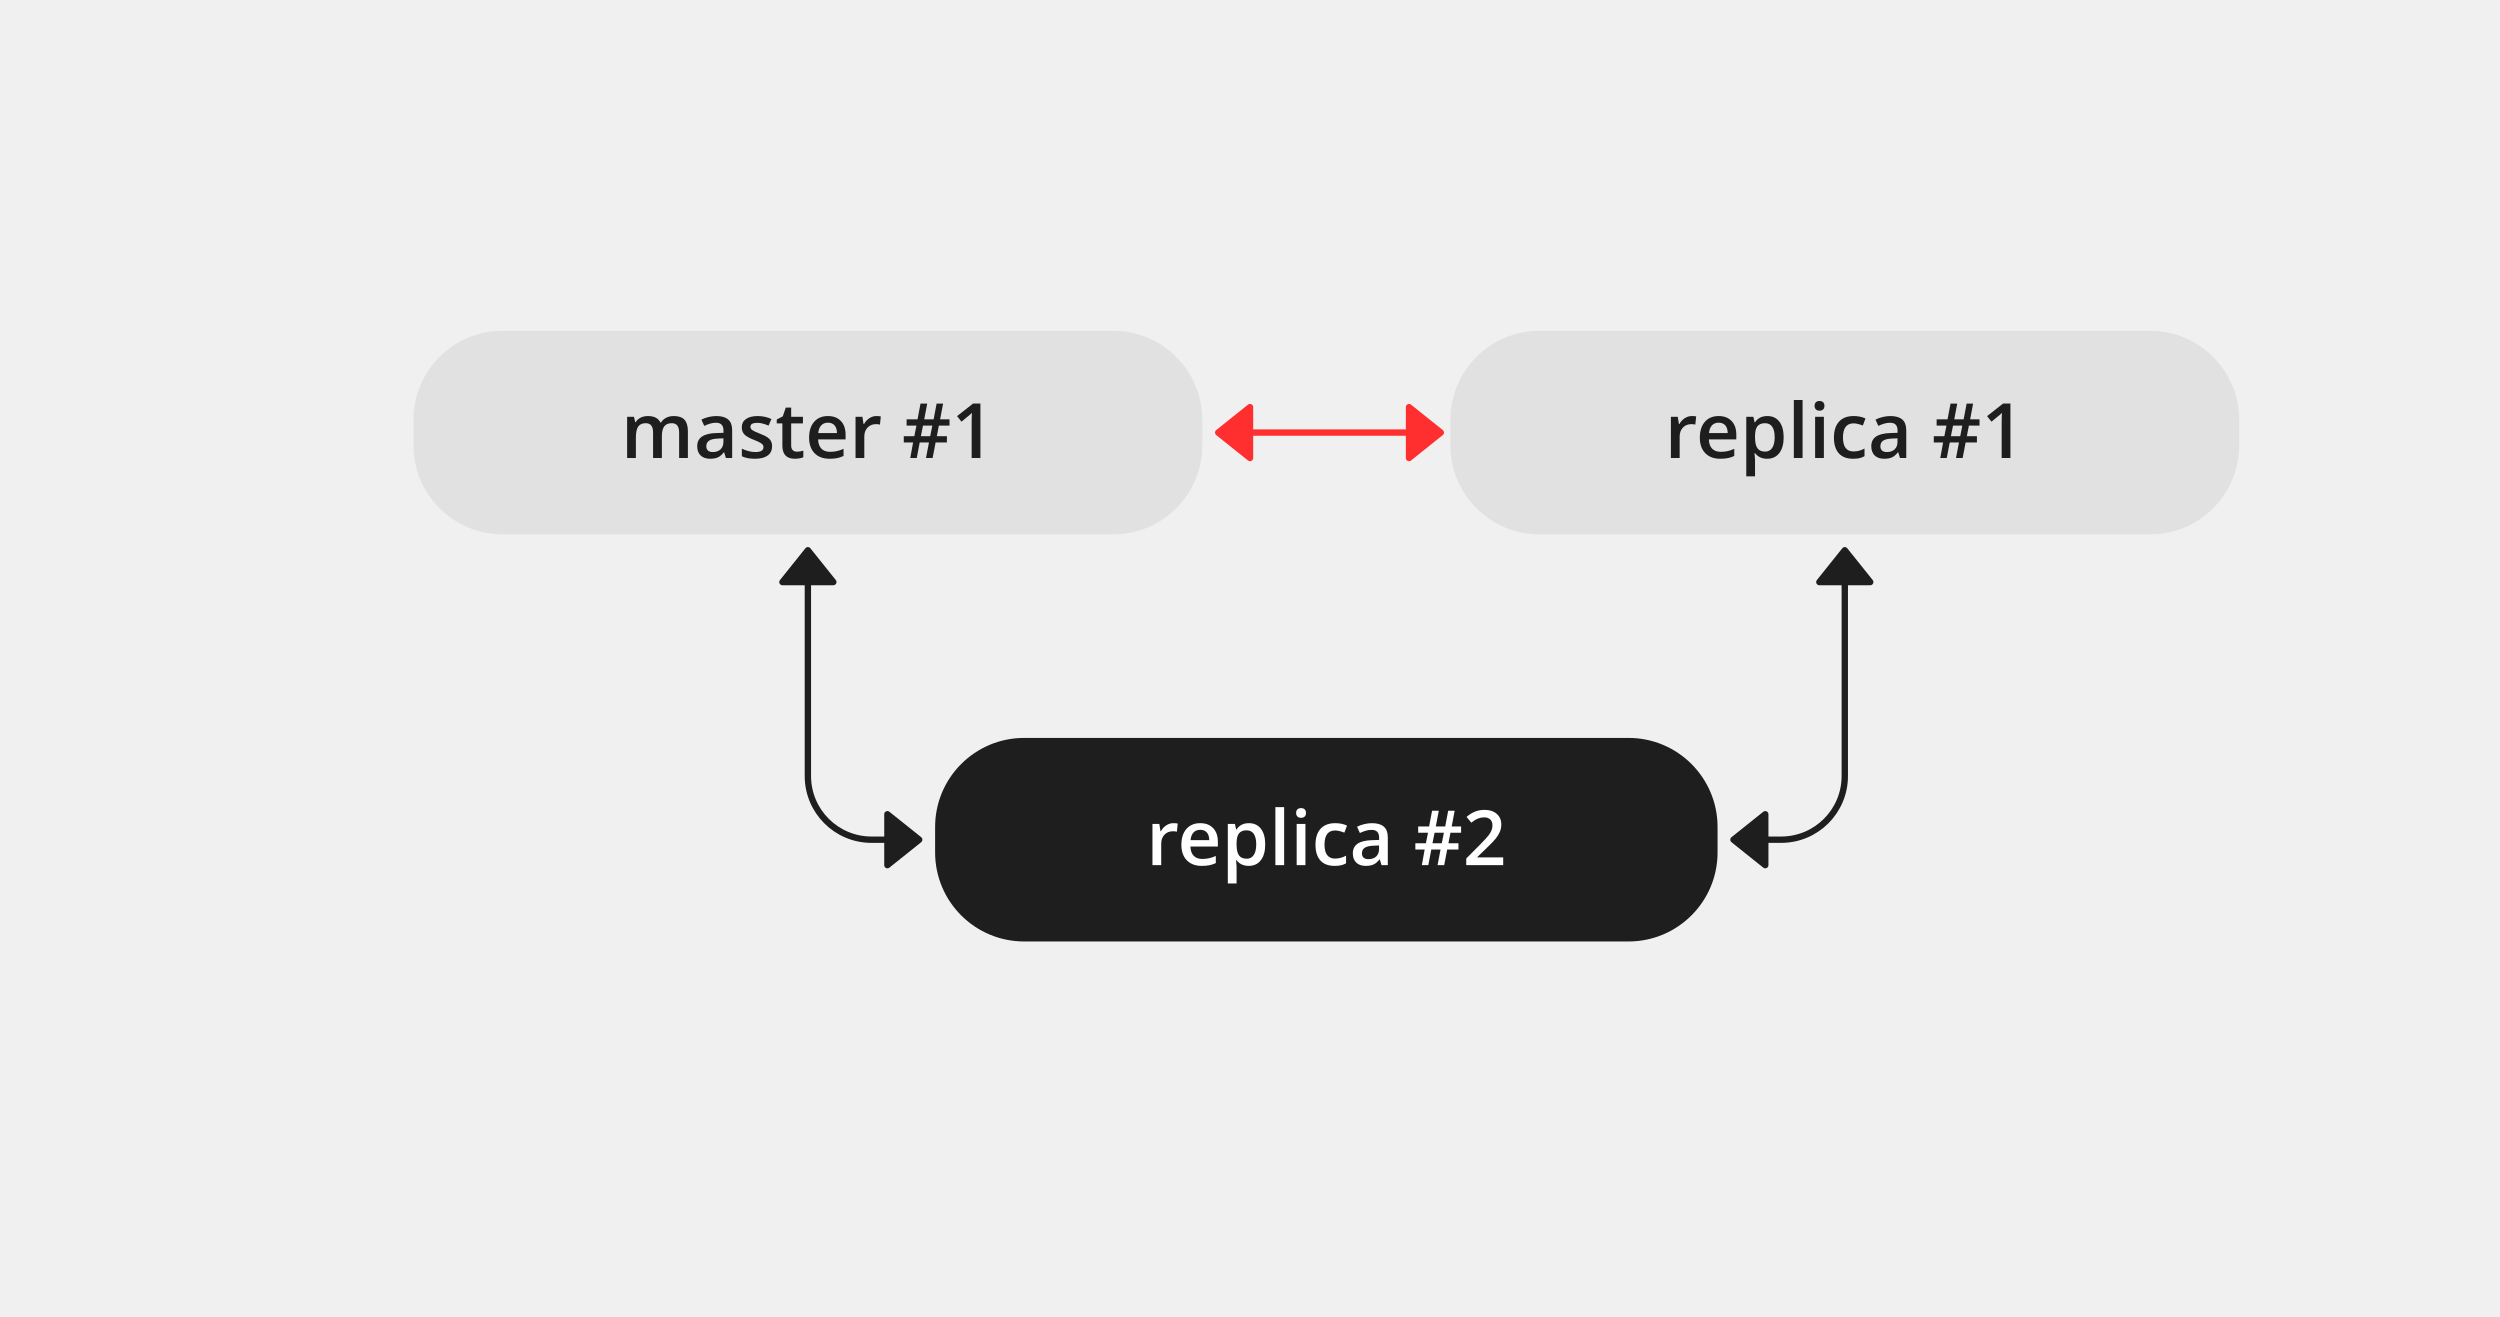
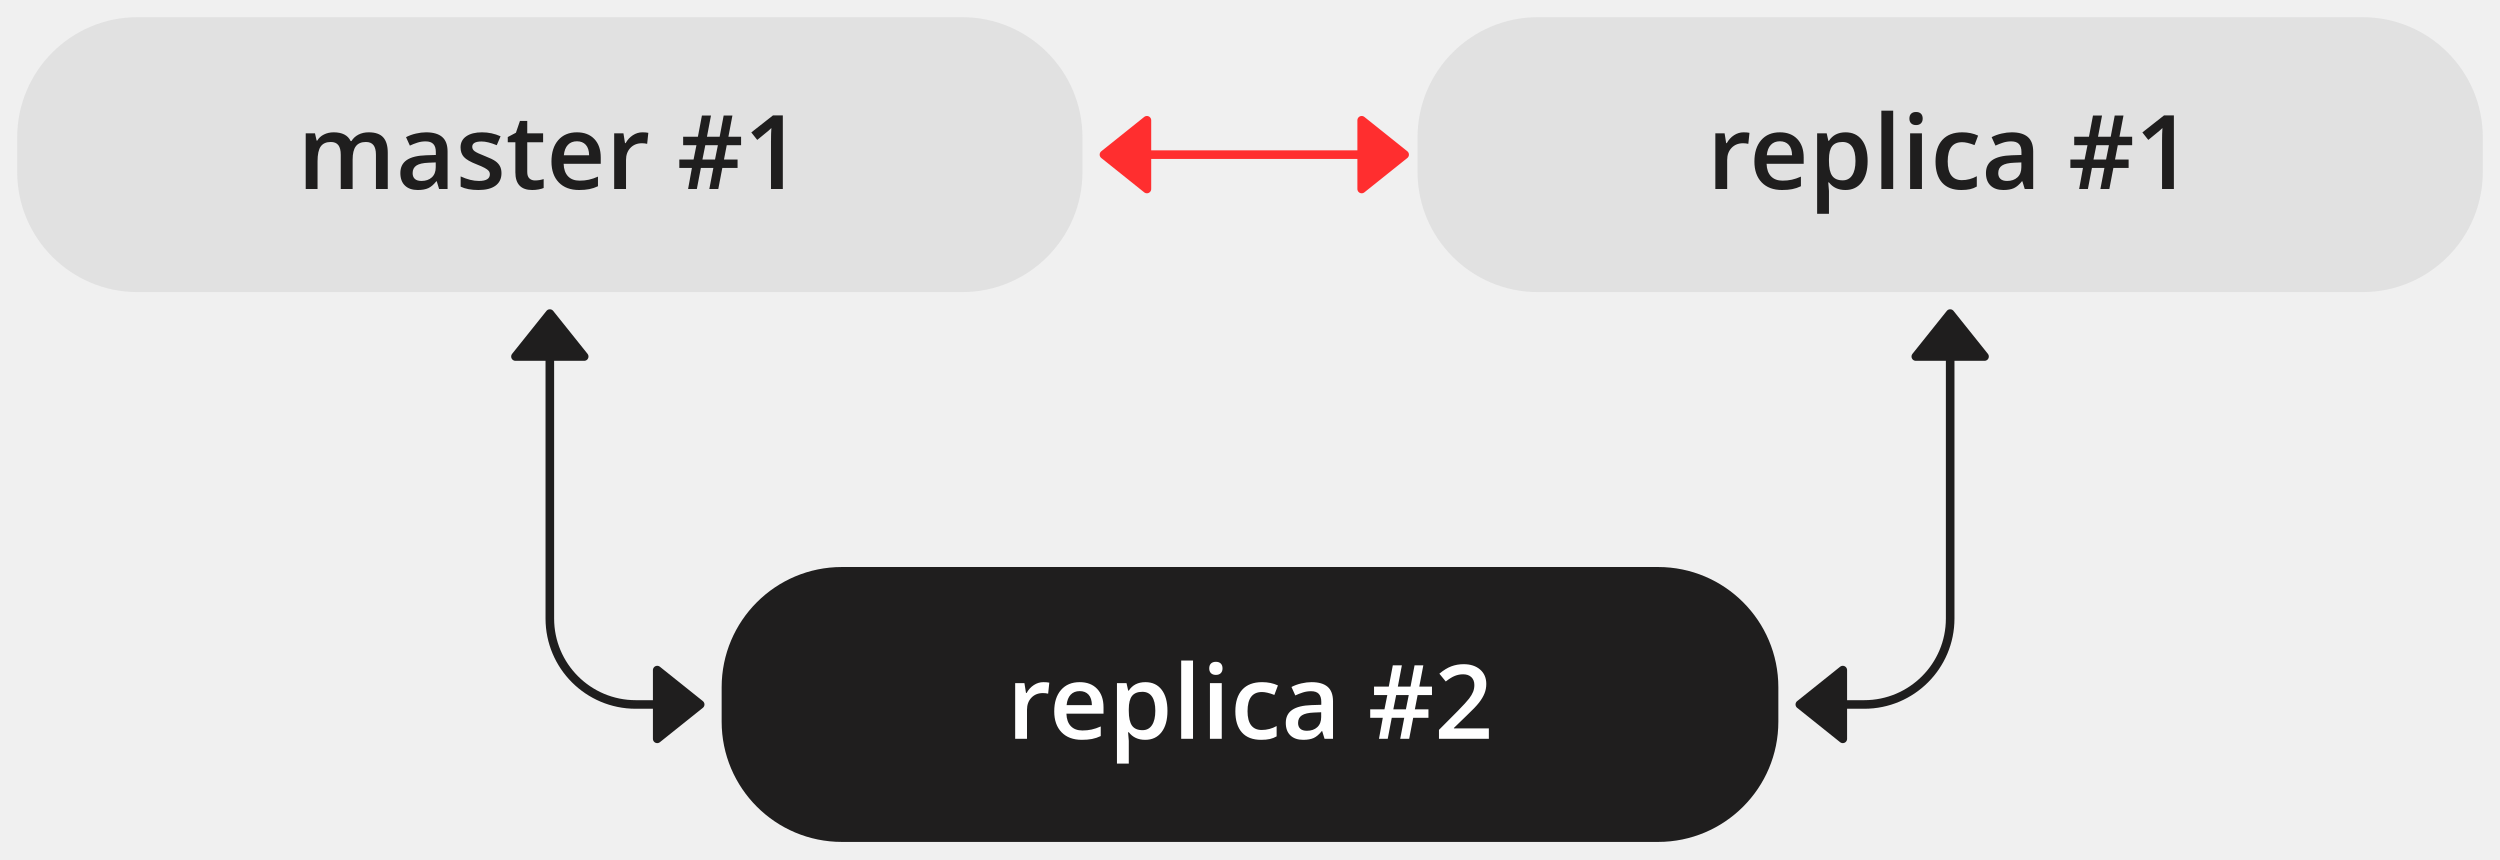
- <svg xmlns="http://www.w3.org/2000/svg" width="393px" height="207px" viewBox="0 0 393 207" version="1.1">
+ <svg xmlns="http://www.w3.org/2000/svg" width="291px" height="100px" viewBox="0 0 291 100" version="1.1">
  <defs />
  <g id="Page-1" stroke="none" stroke-width="1" fill="none" fill-rule="evenodd">
    <g id="mr-1m-2r-mesh-add-copy">
-       <g id="Round_block-Copy-40" transform="translate(65, 52)">
+       <g id="Round_block-Copy-40" transform="translate(2, 2)">
        <rect id="Rectangle-Copy-14" fill="#E1E1E1" x="0" y="0" width="124" height="32" rx="14" />
        <path d="M39.046,20 L37.663,20 L37.663,16.004 C37.663,15.508 37.569,15.138 37.382,14.894 C37.194,14.649 36.901,14.527 36.503,14.527 C35.972,14.527 35.582,14.7 35.334,15.046 C35.086,15.392 34.962,15.967 34.962,16.771 L34.962,20 L33.585,20 L33.585,13.52 L34.663,13.52 L34.856,14.369 L34.927,14.369 C35.106,14.061 35.367,13.822 35.709,13.654 C36.051,13.486 36.427,13.402 36.837,13.402 C37.833,13.402 38.493,13.742 38.817,14.422 L38.911,14.422 C39.103,14.102 39.372,13.852 39.72,13.672 C40.067,13.492 40.466,13.402 40.915,13.402 C41.688,13.402 42.252,13.598 42.605,13.988 C42.959,14.379 43.136,14.975 43.136,15.775 L43.136,20 L41.759,20 L41.759,16.004 C41.759,15.508 41.664,15.138 41.475,14.894 C41.285,14.649 40.991,14.527 40.593,14.527 C40.058,14.527 39.666,14.694 39.418,15.028 C39.17,15.362 39.046,15.875 39.046,16.566 L39.046,20 Z M49.112,20 L48.837,19.098 L48.79,19.098 C48.478,19.492 48.163,19.761 47.847,19.903 C47.53,20.046 47.124,20.117 46.628,20.117 C45.991,20.117 45.494,19.945 45.137,19.602 C44.779,19.258 44.601,18.771 44.601,18.143 C44.601,17.475 44.849,16.971 45.345,16.631 C45.841,16.291 46.597,16.105 47.612,16.074 L48.731,16.039 L48.731,15.693 C48.731,15.279 48.635,14.97 48.441,14.765 C48.248,14.56 47.948,14.457 47.542,14.457 C47.21,14.457 46.892,14.506 46.587,14.604 C46.282,14.701 45.989,14.816 45.708,14.949 L45.263,13.965 C45.614,13.781 45.999,13.642 46.417,13.546 C46.835,13.45 47.229,13.402 47.601,13.402 C48.425,13.402 49.047,13.582 49.467,13.941 C49.887,14.301 50.097,14.865 50.097,15.635 L50.097,20 L49.112,20 Z M47.062,19.062 C47.562,19.062 47.963,18.923 48.266,18.644 C48.568,18.364 48.72,17.973 48.72,17.469 L48.72,16.906 L47.888,16.941 C47.239,16.965 46.768,17.073 46.473,17.267 C46.178,17.46 46.03,17.756 46.03,18.154 C46.03,18.443 46.116,18.667 46.288,18.825 C46.46,18.983 46.718,19.062 47.062,19.062 Z M56.372,18.154 C56.372,18.787 56.142,19.272 55.681,19.61 C55.22,19.948 54.56,20.117 53.7,20.117 C52.837,20.117 52.144,19.986 51.62,19.725 L51.62,18.535 C52.382,18.887 53.091,19.062 53.747,19.062 C54.595,19.062 55.019,18.807 55.019,18.295 C55.019,18.131 54.972,17.994 54.878,17.885 C54.784,17.775 54.63,17.662 54.415,17.545 C54.2,17.428 53.901,17.295 53.519,17.146 C52.772,16.857 52.268,16.568 52.004,16.279 C51.74,15.99 51.608,15.615 51.608,15.154 C51.608,14.6 51.832,14.169 52.279,13.862 C52.727,13.556 53.335,13.402 54.104,13.402 C54.866,13.402 55.587,13.557 56.267,13.865 L55.821,14.902 C55.122,14.613 54.534,14.469 54.058,14.469 C53.331,14.469 52.968,14.676 52.968,15.09 C52.968,15.293 53.062,15.465 53.252,15.605 C53.441,15.746 53.854,15.939 54.491,16.186 C55.026,16.393 55.415,16.582 55.657,16.754 C55.899,16.926 56.079,17.124 56.196,17.349 C56.313,17.573 56.372,17.842 56.372,18.154 Z M60.274,19.004 C60.61,19.004 60.946,18.951 61.282,18.846 L61.282,19.883 C61.13,19.949 60.934,20.005 60.693,20.05 C60.453,20.095 60.204,20.117 59.946,20.117 C58.642,20.117 57.989,19.43 57.989,18.055 L57.989,14.562 L57.104,14.562 L57.104,13.953 L58.054,13.449 L58.522,12.078 L59.372,12.078 L59.372,13.52 L61.218,13.52 L61.218,14.562 L59.372,14.562 L59.372,18.031 C59.372,18.363 59.455,18.608 59.621,18.767 C59.787,18.925 60.005,19.004 60.274,19.004 Z M65.407,20.117 C64.399,20.117 63.611,19.823 63.043,19.235 C62.475,18.647 62.19,17.838 62.19,16.807 C62.19,15.748 62.454,14.916 62.981,14.311 C63.509,13.705 64.233,13.402 65.155,13.402 C66.011,13.402 66.687,13.662 67.183,14.182 C67.679,14.701 67.927,15.416 67.927,16.326 L67.927,17.07 L63.608,17.07 C63.628,17.699 63.798,18.183 64.118,18.521 C64.438,18.858 64.89,19.027 65.472,19.027 C65.854,19.027 66.211,18.991 66.541,18.919 C66.871,18.847 67.226,18.727 67.604,18.559 L67.604,19.678 C67.269,19.838 66.929,19.951 66.585,20.018 C66.241,20.084 65.849,20.117 65.407,20.117 Z M65.155,14.445 C64.718,14.445 64.367,14.584 64.104,14.861 C63.84,15.139 63.683,15.543 63.632,16.074 L66.573,16.074 C66.565,15.539 66.437,15.134 66.187,14.858 C65.937,14.583 65.593,14.445 65.155,14.445 Z M72.778,13.402 C73.056,13.402 73.284,13.422 73.464,13.461 L73.329,14.744 C73.134,14.697 72.931,14.674 72.72,14.674 C72.169,14.674 71.723,14.854 71.381,15.213 C71.039,15.572 70.868,16.039 70.868,16.613 L70.868,20 L69.491,20 L69.491,13.52 L70.569,13.52 L70.751,14.662 L70.821,14.662 C71.036,14.275 71.316,13.969 71.662,13.742 C72.008,13.516 72.38,13.402 72.778,13.402 Z M82.593,14.902 L82.271,16.566 L83.853,16.566 L83.853,17.551 L82.077,17.551 L81.608,20 L80.565,20 L81.034,17.551 L79.581,17.551 L79.112,20 L78.093,20 L78.538,17.551 L77.073,17.551 L77.073,16.566 L78.731,16.566 L79.065,14.902 L77.519,14.902 L77.519,13.918 L79.235,13.918 L79.704,11.445 L80.759,11.445 L80.29,13.918 L81.767,13.918 L82.235,11.445 L83.255,11.445 L82.786,13.918 L84.263,13.918 L84.263,14.902 L82.593,14.902 Z M79.763,16.566 L81.228,16.566 L81.562,14.902 L80.097,14.902 L79.763,16.566 Z M89.12,20 L87.743,20 L87.743,14.469 C87.743,13.809 87.759,13.285 87.79,12.898 C87.7,12.992 87.59,13.096 87.459,13.209 C87.328,13.322 86.89,13.682 86.144,14.287 L85.452,13.414 L87.972,11.434 L89.12,11.434 L89.12,20 Z" id="text" fill="#1F1E1E" />
      </g>
-       <g id="Round_block-Copy-41" transform="translate(228, 52)">
+       <g id="Round_block-Copy-41" transform="translate(165, 2)">
        <rect id="Rectangle-Copy-14" fill="#E1E1E1" x="0" y="0" width="124" height="32" rx="14" />
        <path d="M37.953,13.402 C38.23,13.402 38.459,13.422 38.639,13.461 L38.504,14.744 C38.309,14.697 38.105,14.674 37.895,14.674 C37.344,14.674 36.897,14.854 36.556,15.213 C36.214,15.572 36.043,16.039 36.043,16.613 L36.043,20 L34.666,20 L34.666,13.52 L35.744,13.52 L35.926,14.662 L35.996,14.662 C36.211,14.275 36.491,13.969 36.837,13.742 C37.183,13.516 37.555,13.402 37.953,13.402 Z M42.43,20.117 C41.422,20.117 40.634,19.823 40.065,19.235 C39.497,18.647 39.213,17.838 39.213,16.807 C39.213,15.748 39.477,14.916 40.004,14.311 C40.531,13.705 41.256,13.402 42.178,13.402 C43.033,13.402 43.709,13.662 44.205,14.182 C44.701,14.701 44.949,15.416 44.949,16.326 L44.949,17.07 L40.631,17.07 C40.65,17.699 40.82,18.183 41.141,18.521 C41.461,18.858 41.912,19.027 42.494,19.027 C42.877,19.027 43.233,18.991 43.563,18.919 C43.894,18.847 44.248,18.727 44.627,18.559 L44.627,19.678 C44.291,19.838 43.951,19.951 43.607,20.018 C43.264,20.084 42.871,20.117 42.43,20.117 Z M42.178,14.445 C41.74,14.445 41.39,14.584 41.126,14.861 C40.862,15.139 40.705,15.543 40.654,16.074 L43.596,16.074 C43.588,15.539 43.459,15.134 43.209,14.858 C42.959,14.583 42.615,14.445 42.178,14.445 Z M49.801,20.117 C48.98,20.117 48.344,19.822 47.891,19.232 L47.809,19.232 C47.863,19.779 47.891,20.111 47.891,20.229 L47.891,22.883 L46.514,22.883 L46.514,13.52 L47.627,13.52 C47.658,13.641 47.723,13.93 47.82,14.387 L47.891,14.387 C48.32,13.73 48.965,13.402 49.824,13.402 C50.633,13.402 51.263,13.695 51.714,14.281 C52.165,14.867 52.391,15.689 52.391,16.748 C52.391,17.807 52.161,18.633 51.702,19.227 C51.243,19.82 50.609,20.117 49.801,20.117 Z M49.467,14.527 C48.92,14.527 48.521,14.687 48.269,15.008 C48.017,15.328 47.891,15.84 47.891,16.543 L47.891,16.748 C47.891,17.537 48.016,18.108 48.266,18.462 C48.516,18.815 48.924,18.992 49.49,18.992 C49.967,18.992 50.334,18.797 50.592,18.406 C50.85,18.016 50.979,17.459 50.979,16.736 C50.979,16.01 50.851,15.46 50.595,15.087 C50.339,14.714 49.963,14.527 49.467,14.527 Z M55.367,20 L53.99,20 L53.99,10.883 L55.367,10.883 L55.367,20 Z M58.713,20 L57.336,20 L57.336,13.52 L58.713,13.52 L58.713,20 Z M57.254,11.803 C57.254,11.557 57.321,11.367 57.456,11.234 C57.591,11.102 57.783,11.035 58.033,11.035 C58.275,11.035 58.464,11.102 58.599,11.234 C58.733,11.367 58.801,11.557 58.801,11.803 C58.801,12.037 58.733,12.222 58.599,12.356 C58.464,12.491 58.275,12.559 58.033,12.559 C57.783,12.559 57.591,12.491 57.456,12.356 C57.321,12.222 57.254,12.037 57.254,11.803 Z M63.295,20.117 C62.314,20.117 61.569,19.831 61.06,19.259 C60.55,18.687 60.295,17.865 60.295,16.795 C60.295,15.705 60.562,14.867 61.095,14.281 C61.628,13.695 62.398,13.402 63.406,13.402 C64.09,13.402 64.705,13.529 65.252,13.783 L64.836,14.891 C64.254,14.664 63.773,14.551 63.395,14.551 C62.273,14.551 61.713,15.295 61.713,16.783 C61.713,17.51 61.853,18.056 62.132,18.421 C62.411,18.786 62.82,18.969 63.359,18.969 C63.973,18.969 64.553,18.816 65.1,18.512 L65.1,19.713 C64.854,19.857 64.591,19.961 64.312,20.023 C64.032,20.086 63.693,20.117 63.295,20.117 Z M70.678,20 L70.402,19.098 L70.355,19.098 C70.043,19.492 69.729,19.761 69.412,19.903 C69.096,20.046 68.689,20.117 68.193,20.117 C67.557,20.117 67.06,19.945 66.702,19.602 C66.345,19.258 66.166,18.771 66.166,18.143 C66.166,17.475 66.414,16.971 66.91,16.631 C67.406,16.291 68.162,16.105 69.178,16.074 L70.297,16.039 L70.297,15.693 C70.297,15.279 70.2,14.97 70.007,14.765 C69.813,14.56 69.514,14.457 69.107,14.457 C68.775,14.457 68.457,14.506 68.152,14.604 C67.848,14.701 67.555,14.816 67.273,14.949 L66.828,13.965 C67.18,13.781 67.564,13.642 67.982,13.546 C68.4,13.45 68.795,13.402 69.166,13.402 C69.99,13.402 70.612,13.582 71.032,13.941 C71.452,14.301 71.662,14.865 71.662,15.635 L71.662,20 L70.678,20 Z M68.627,19.062 C69.127,19.062 69.528,18.923 69.831,18.644 C70.134,18.364 70.285,17.973 70.285,17.469 L70.285,16.906 L69.453,16.941 C68.805,16.965 68.333,17.073 68.038,17.267 C67.743,17.46 67.596,17.756 67.596,18.154 C67.596,18.443 67.682,18.667 67.854,18.825 C68.025,18.983 68.283,19.062 68.627,19.062 Z M81.512,14.902 L81.189,16.566 L82.771,16.566 L82.771,17.551 L80.996,17.551 L80.527,20 L79.484,20 L79.953,17.551 L78.5,17.551 L78.031,20 L77.012,20 L77.457,17.551 L75.992,17.551 L75.992,16.566 L77.65,16.566 L77.984,14.902 L76.438,14.902 L76.438,13.918 L78.154,13.918 L78.623,11.445 L79.678,11.445 L79.209,13.918 L80.686,13.918 L81.154,11.445 L82.174,11.445 L81.705,13.918 L83.182,13.918 L83.182,14.902 L81.512,14.902 Z M78.682,16.566 L80.146,16.566 L80.48,14.902 L79.016,14.902 L78.682,16.566 Z M88.039,20 L86.662,20 L86.662,14.469 C86.662,13.809 86.678,13.285 86.709,12.898 C86.619,12.992 86.509,13.096 86.378,13.209 C86.247,13.322 85.809,13.682 85.062,14.287 L84.371,13.414 L86.891,11.434 L88.039,11.434 L88.039,20 Z" id="text" fill="#1F1E1E" />
      </g>
-       <g id="Round_black" transform="translate(147, 116)">
+       <g id="Round_black" transform="translate(84, 66)">
        <rect id="Rectangle-Copy-16" fill="#1F1E1E" x="0" y="0" width="123" height="32" rx="14" />
        <path d="M37.453,13.402 C37.73,13.402 37.959,13.422 38.139,13.461 L38.004,14.744 C37.809,14.697 37.605,14.674 37.395,14.674 C36.844,14.674 36.397,14.854 36.056,15.213 C35.714,15.572 35.543,16.039 35.543,16.613 L35.543,20 L34.166,20 L34.166,13.52 L35.244,13.52 L35.426,14.662 L35.496,14.662 C35.711,14.275 35.991,13.969 36.337,13.742 C36.683,13.516 37.055,13.402 37.453,13.402 Z M41.93,20.117 C40.922,20.117 40.134,19.823 39.565,19.235 C38.997,18.647 38.713,17.838 38.713,16.807 C38.713,15.748 38.977,14.916 39.504,14.311 C40.031,13.705 40.756,13.402 41.678,13.402 C42.533,13.402 43.209,13.662 43.705,14.182 C44.201,14.701 44.449,15.416 44.449,16.326 L44.449,17.07 L40.131,17.07 C40.15,17.699 40.32,18.183 40.641,18.521 C40.961,18.858 41.412,19.027 41.994,19.027 C42.377,19.027 42.733,18.991 43.063,18.919 C43.394,18.847 43.748,18.727 44.127,18.559 L44.127,19.678 C43.791,19.838 43.451,19.951 43.107,20.018 C42.764,20.084 42.371,20.117 41.93,20.117 Z M41.678,14.445 C41.24,14.445 40.89,14.584 40.626,14.861 C40.362,15.139 40.205,15.543 40.154,16.074 L43.096,16.074 C43.088,15.539 42.959,15.134 42.709,14.858 C42.459,14.583 42.115,14.445 41.678,14.445 Z M49.301,20.117 C48.48,20.117 47.844,19.822 47.391,19.232 L47.309,19.232 C47.363,19.779 47.391,20.111 47.391,20.229 L47.391,22.883 L46.014,22.883 L46.014,13.52 L47.127,13.52 C47.158,13.641 47.223,13.93 47.32,14.387 L47.391,14.387 C47.82,13.73 48.465,13.402 49.324,13.402 C50.133,13.402 50.763,13.695 51.214,14.281 C51.665,14.867 51.891,15.689 51.891,16.748 C51.891,17.807 51.661,18.633 51.202,19.227 C50.743,19.82 50.109,20.117 49.301,20.117 Z M48.967,14.527 C48.42,14.527 48.021,14.687 47.769,15.008 C47.517,15.328 47.391,15.84 47.391,16.543 L47.391,16.748 C47.391,17.537 47.516,18.108 47.766,18.462 C48.016,18.815 48.424,18.992 48.99,18.992 C49.467,18.992 49.834,18.797 50.092,18.406 C50.35,18.016 50.479,17.459 50.479,16.736 C50.479,16.01 50.351,15.46 50.095,15.087 C49.839,14.714 49.463,14.527 48.967,14.527 Z M54.867,20 L53.49,20 L53.49,10.883 L54.867,10.883 L54.867,20 Z M58.213,20 L56.836,20 L56.836,13.52 L58.213,13.52 L58.213,20 Z M56.754,11.803 C56.754,11.557 56.821,11.367 56.956,11.234 C57.091,11.102 57.283,11.035 57.533,11.035 C57.775,11.035 57.964,11.102 58.099,11.234 C58.233,11.367 58.301,11.557 58.301,11.803 C58.301,12.037 58.233,12.222 58.099,12.356 C57.964,12.491 57.775,12.559 57.533,12.559 C57.283,12.559 57.091,12.491 56.956,12.356 C56.821,12.222 56.754,12.037 56.754,11.803 Z M62.795,20.117 C61.814,20.117 61.069,19.831 60.56,19.259 C60.05,18.687 59.795,17.865 59.795,16.795 C59.795,15.705 60.062,14.867 60.595,14.281 C61.128,13.695 61.898,13.402 62.906,13.402 C63.59,13.402 64.205,13.529 64.752,13.783 L64.336,14.891 C63.754,14.664 63.273,14.551 62.895,14.551 C61.773,14.551 61.213,15.295 61.213,16.783 C61.213,17.51 61.353,18.056 61.632,18.421 C61.911,18.786 62.32,18.969 62.859,18.969 C63.473,18.969 64.053,18.816 64.6,18.512 L64.6,19.713 C64.354,19.857 64.091,19.961 63.812,20.023 C63.532,20.086 63.193,20.117 62.795,20.117 Z M70.178,20 L69.902,19.098 L69.855,19.098 C69.543,19.492 69.229,19.761 68.912,19.903 C68.596,20.046 68.189,20.117 67.693,20.117 C67.057,20.117 66.56,19.945 66.202,19.602 C65.845,19.258 65.666,18.771 65.666,18.143 C65.666,17.475 65.914,16.971 66.41,16.631 C66.906,16.291 67.662,16.105 68.678,16.074 L69.797,16.039 L69.797,15.693 C69.797,15.279 69.7,14.97 69.507,14.765 C69.313,14.56 69.014,14.457 68.607,14.457 C68.275,14.457 67.957,14.506 67.652,14.604 C67.348,14.701 67.055,14.816 66.773,14.949 L66.328,13.965 C66.68,13.781 67.064,13.642 67.482,13.546 C67.9,13.45 68.295,13.402 68.666,13.402 C69.49,13.402 70.112,13.582 70.532,13.941 C70.952,14.301 71.162,14.865 71.162,15.635 L71.162,20 L70.178,20 Z M68.127,19.062 C68.627,19.062 69.028,18.923 69.331,18.644 C69.634,18.364 69.785,17.973 69.785,17.469 L69.785,16.906 L68.953,16.941 C68.305,16.965 67.833,17.073 67.538,17.267 C67.243,17.46 67.096,17.756 67.096,18.154 C67.096,18.443 67.182,18.667 67.354,18.825 C67.525,18.983 67.783,19.062 68.127,19.062 Z M81.012,14.902 L80.689,16.566 L82.271,16.566 L82.271,17.551 L80.496,17.551 L80.027,20 L78.984,20 L79.453,17.551 L78,17.551 L77.531,20 L76.512,20 L76.957,17.551 L75.492,17.551 L75.492,16.566 L77.15,16.566 L77.484,14.902 L75.938,14.902 L75.938,13.918 L77.654,13.918 L78.123,11.445 L79.178,11.445 L78.709,13.918 L80.186,13.918 L80.654,11.445 L81.674,11.445 L81.205,13.918 L82.682,13.918 L82.682,14.902 L81.012,14.902 Z M78.182,16.566 L79.646,16.566 L79.98,14.902 L78.516,14.902 L78.182,16.566 Z M89.303,20 L83.496,20 L83.496,18.957 L85.705,16.736 C86.357,16.068 86.79,15.595 87.003,15.315 C87.216,15.036 87.371,14.773 87.469,14.527 C87.566,14.281 87.615,14.018 87.615,13.736 C87.615,13.35 87.499,13.045 87.267,12.822 C87.034,12.6 86.713,12.488 86.303,12.488 C85.975,12.488 85.657,12.549 85.351,12.67 C85.044,12.791 84.689,13.01 84.287,13.326 L83.543,12.418 C84.02,12.016 84.482,11.73 84.932,11.562 C85.381,11.395 85.859,11.311 86.367,11.311 C87.164,11.311 87.803,11.519 88.283,11.935 C88.764,12.351 89.004,12.91 89.004,13.613 C89.004,14 88.935,14.367 88.796,14.715 C88.657,15.063 88.444,15.421 88.157,15.79 C87.87,16.159 87.393,16.658 86.725,17.287 L85.236,18.729 L85.236,18.787 L89.303,18.787 L89.303,20 Z" id="text-copy-2" fill="#FFFFFF" />
      </g>
-       <g id="Arrow_black2" transform="translate(272, 86)" stroke="#1F1E1E">
+       <g id="Arrow_black2" transform="translate(209, 36)" stroke="#1F1E1E">
        <path d="M5,5 L5,36 L5,36 C5,41.523 9.477,46 15,46 L18,46" id="Path-8-Copy-25" transform="translate(11.5, 25.5) scale(-1, 1) translate(-11.5, -25.5) " />
        <g id="Arrow_Black" transform="translate(14, 0)" fill="#1F1E1E" stroke-linejoin="round">
          <polygon id="Path-14-Copy-14" points="0 5.5 4 0.5 8 5.5" />
        </g>
        <g id="Arrow_Black" transform="translate(3, 46) rotate(-90) translate(-3, -46) translate(-1, 43)" fill="#1F1E1E" stroke-linejoin="round">
          <polygon id="Path-14-Copy-14" points="0 5.5 4 0.5 8 5.5" />
        </g>
      </g>
-       <g id="Arrow_black1" transform="translate(123, 86)" stroke="#1F1E1E">
+       <g id="Arrow_black1" transform="translate(60, 36)" stroke="#1F1E1E">
        <path d="M4,5 L4,36 L4,36 C4,41.523 8.477,46 14,46 L17,46" id="Path-8-Copy-26" />
        <g id="Arrow_Black" fill="#1F1E1E" stroke-linejoin="round">
          <polygon id="Path-14-Copy-14" points="0 5.5 4 0.5 8 5.5" />
        </g>
        <g id="Arrow_Black" transform="translate(19, 46) scale(-1, 1) rotate(-90) translate(-19, -46) translate(15, 43)" fill="#1F1E1E" stroke-linejoin="round">
          <polygon id="Path-14-Copy-14" points="0 5.5 4 0.5 8 5.5" />
        </g>
      </g>
-       <g id="Arrow1" transform="translate(191, 63)" stroke="#FF2E2F">
+       <g id="Arrow1" transform="translate(128, 13)" stroke="#FF2E2F">
        <g id="Arrow_red" transform="translate(30, 0.5)" fill="#FF2E2F" stroke-linejoin="round">
          <polygon id="Path-14-Copy-14" transform="translate(3, 4.5) rotate(-270) translate(-3, -4.5) " points="-1 7 3 2 7 7" />
        </g>
        <g id="Arrow_red" transform="translate(3, 5) scale(-1, 1) translate(-3, -5) translate(0, 0.5)" fill="#FF2E2F" stroke-linejoin="round">
          <polygon id="Path-14-Copy-14" transform="translate(3, 4.5) rotate(-270) translate(-3, -4.5) " points="-1 7 3 2 7 7" />
        </g>
        <path d="M5,5 L31,5" id="Path-15" />
      </g>
    </g>
  </g>
</svg>
